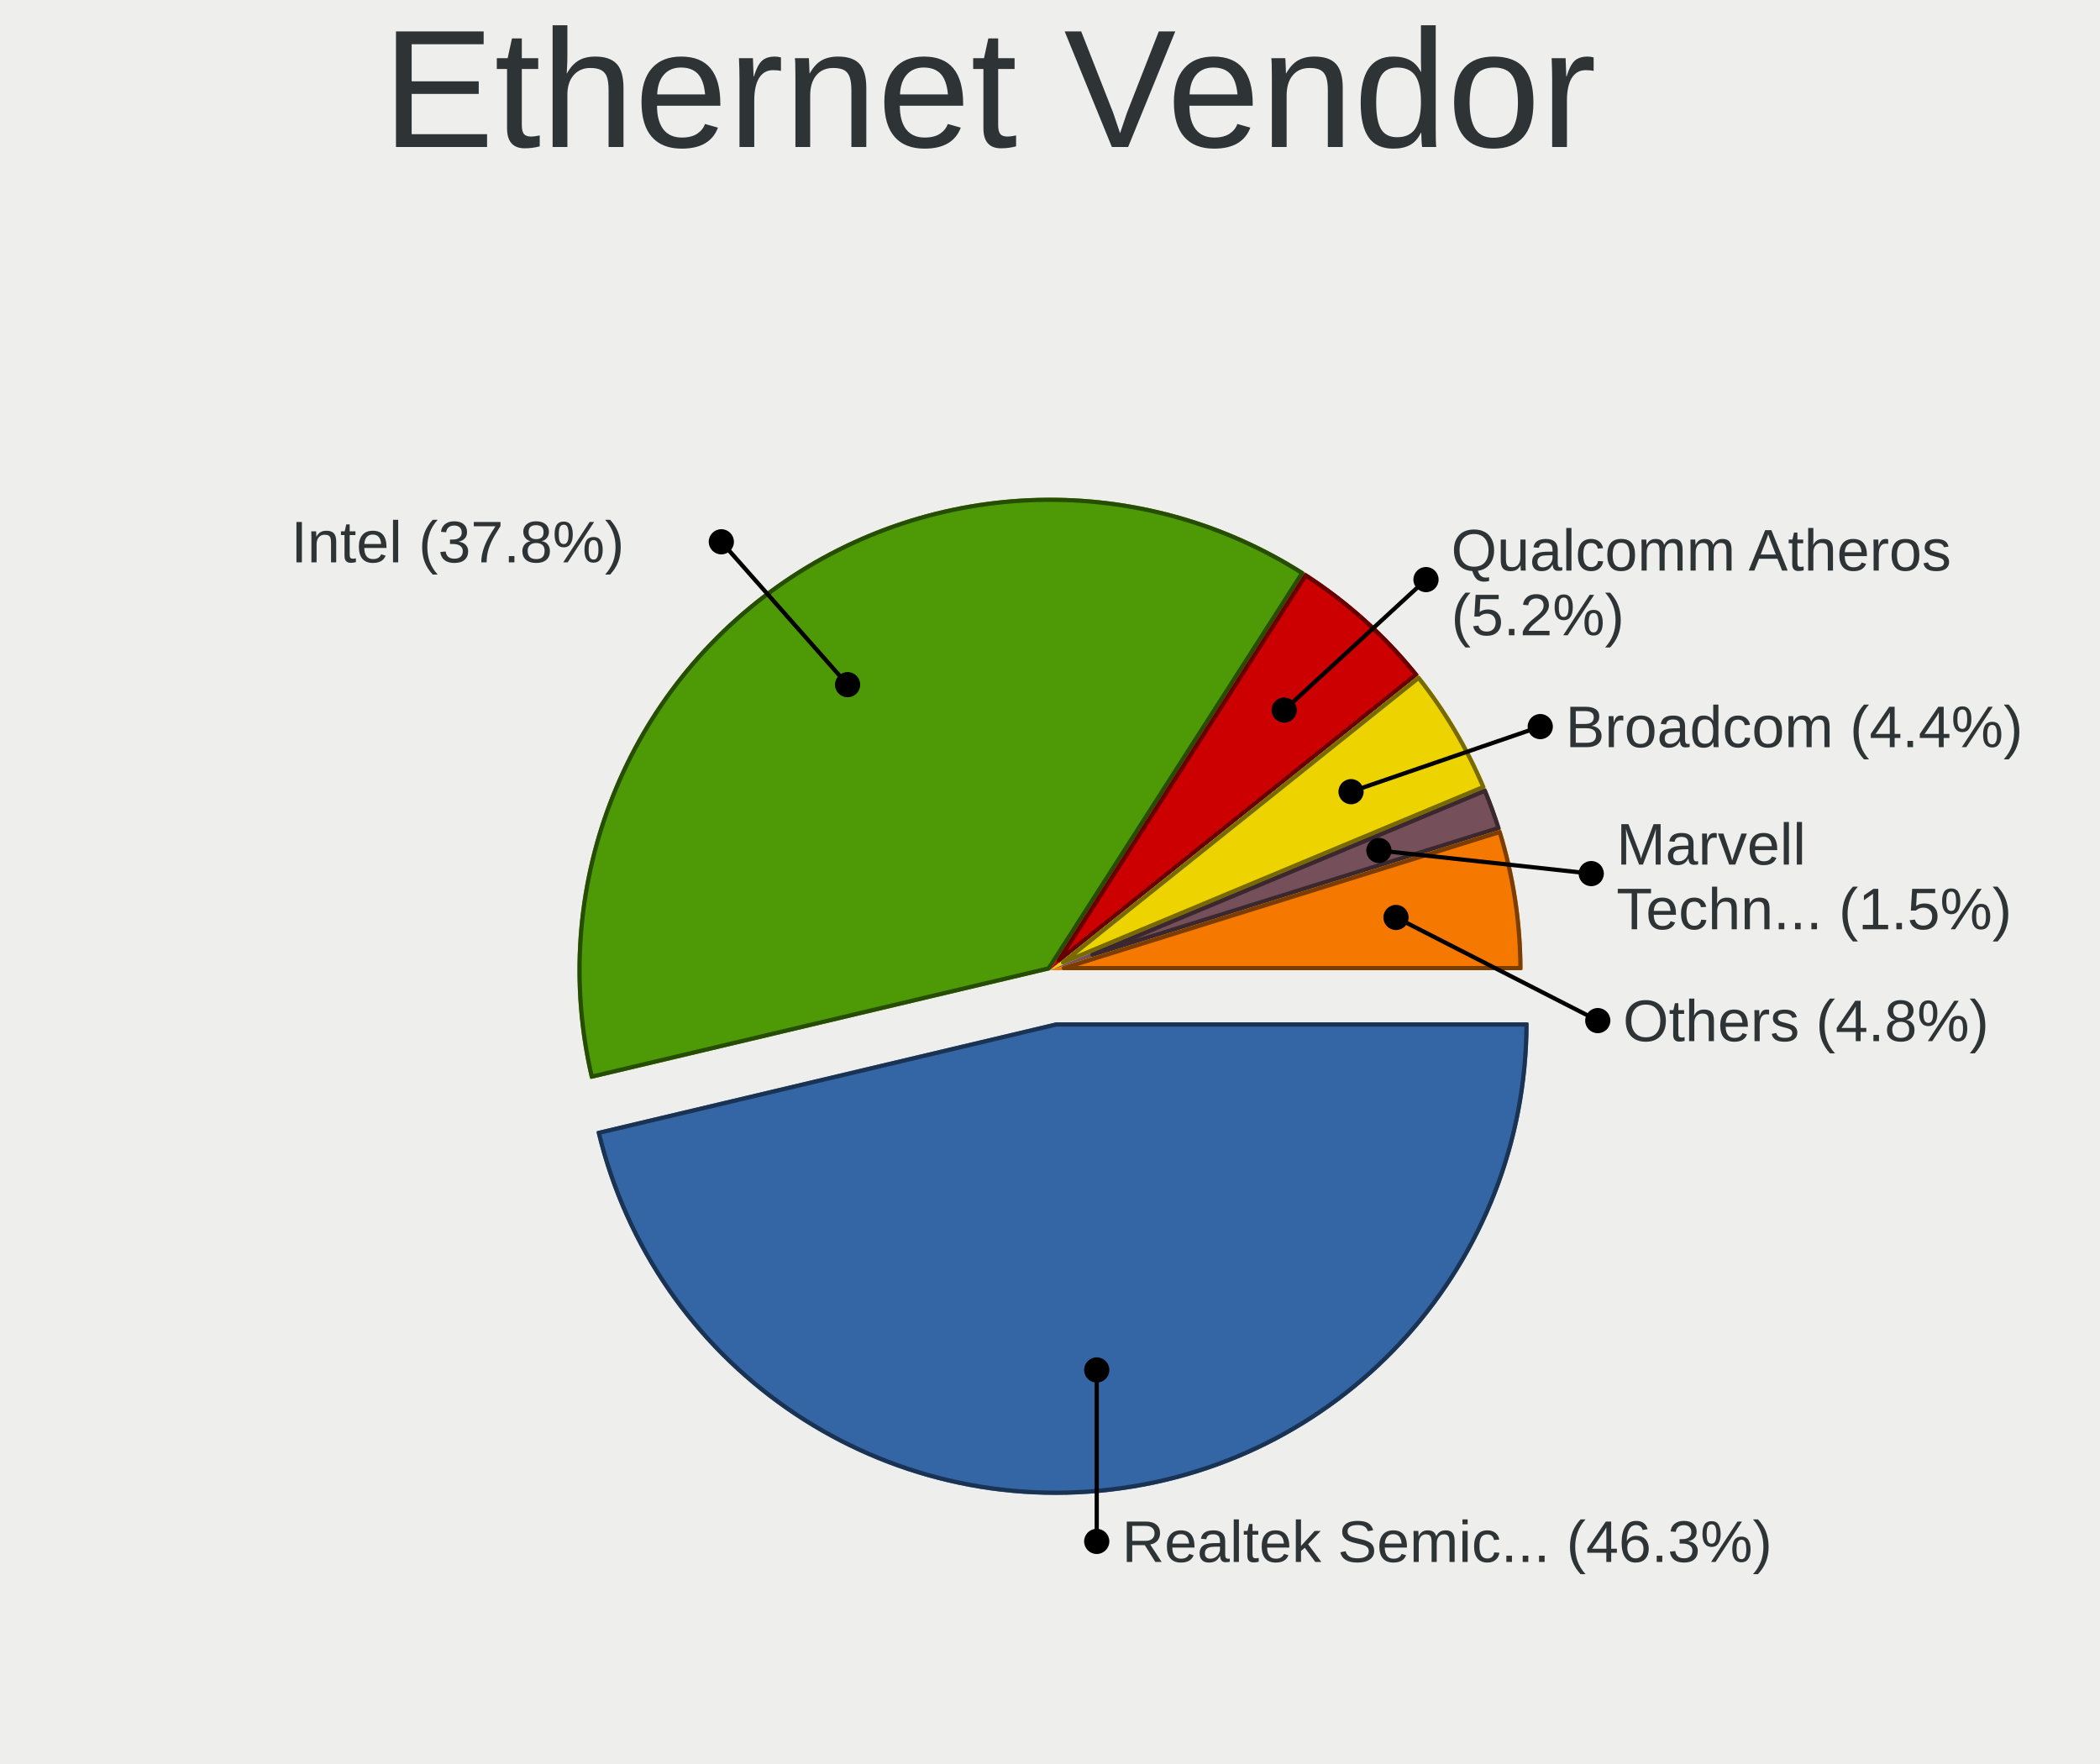
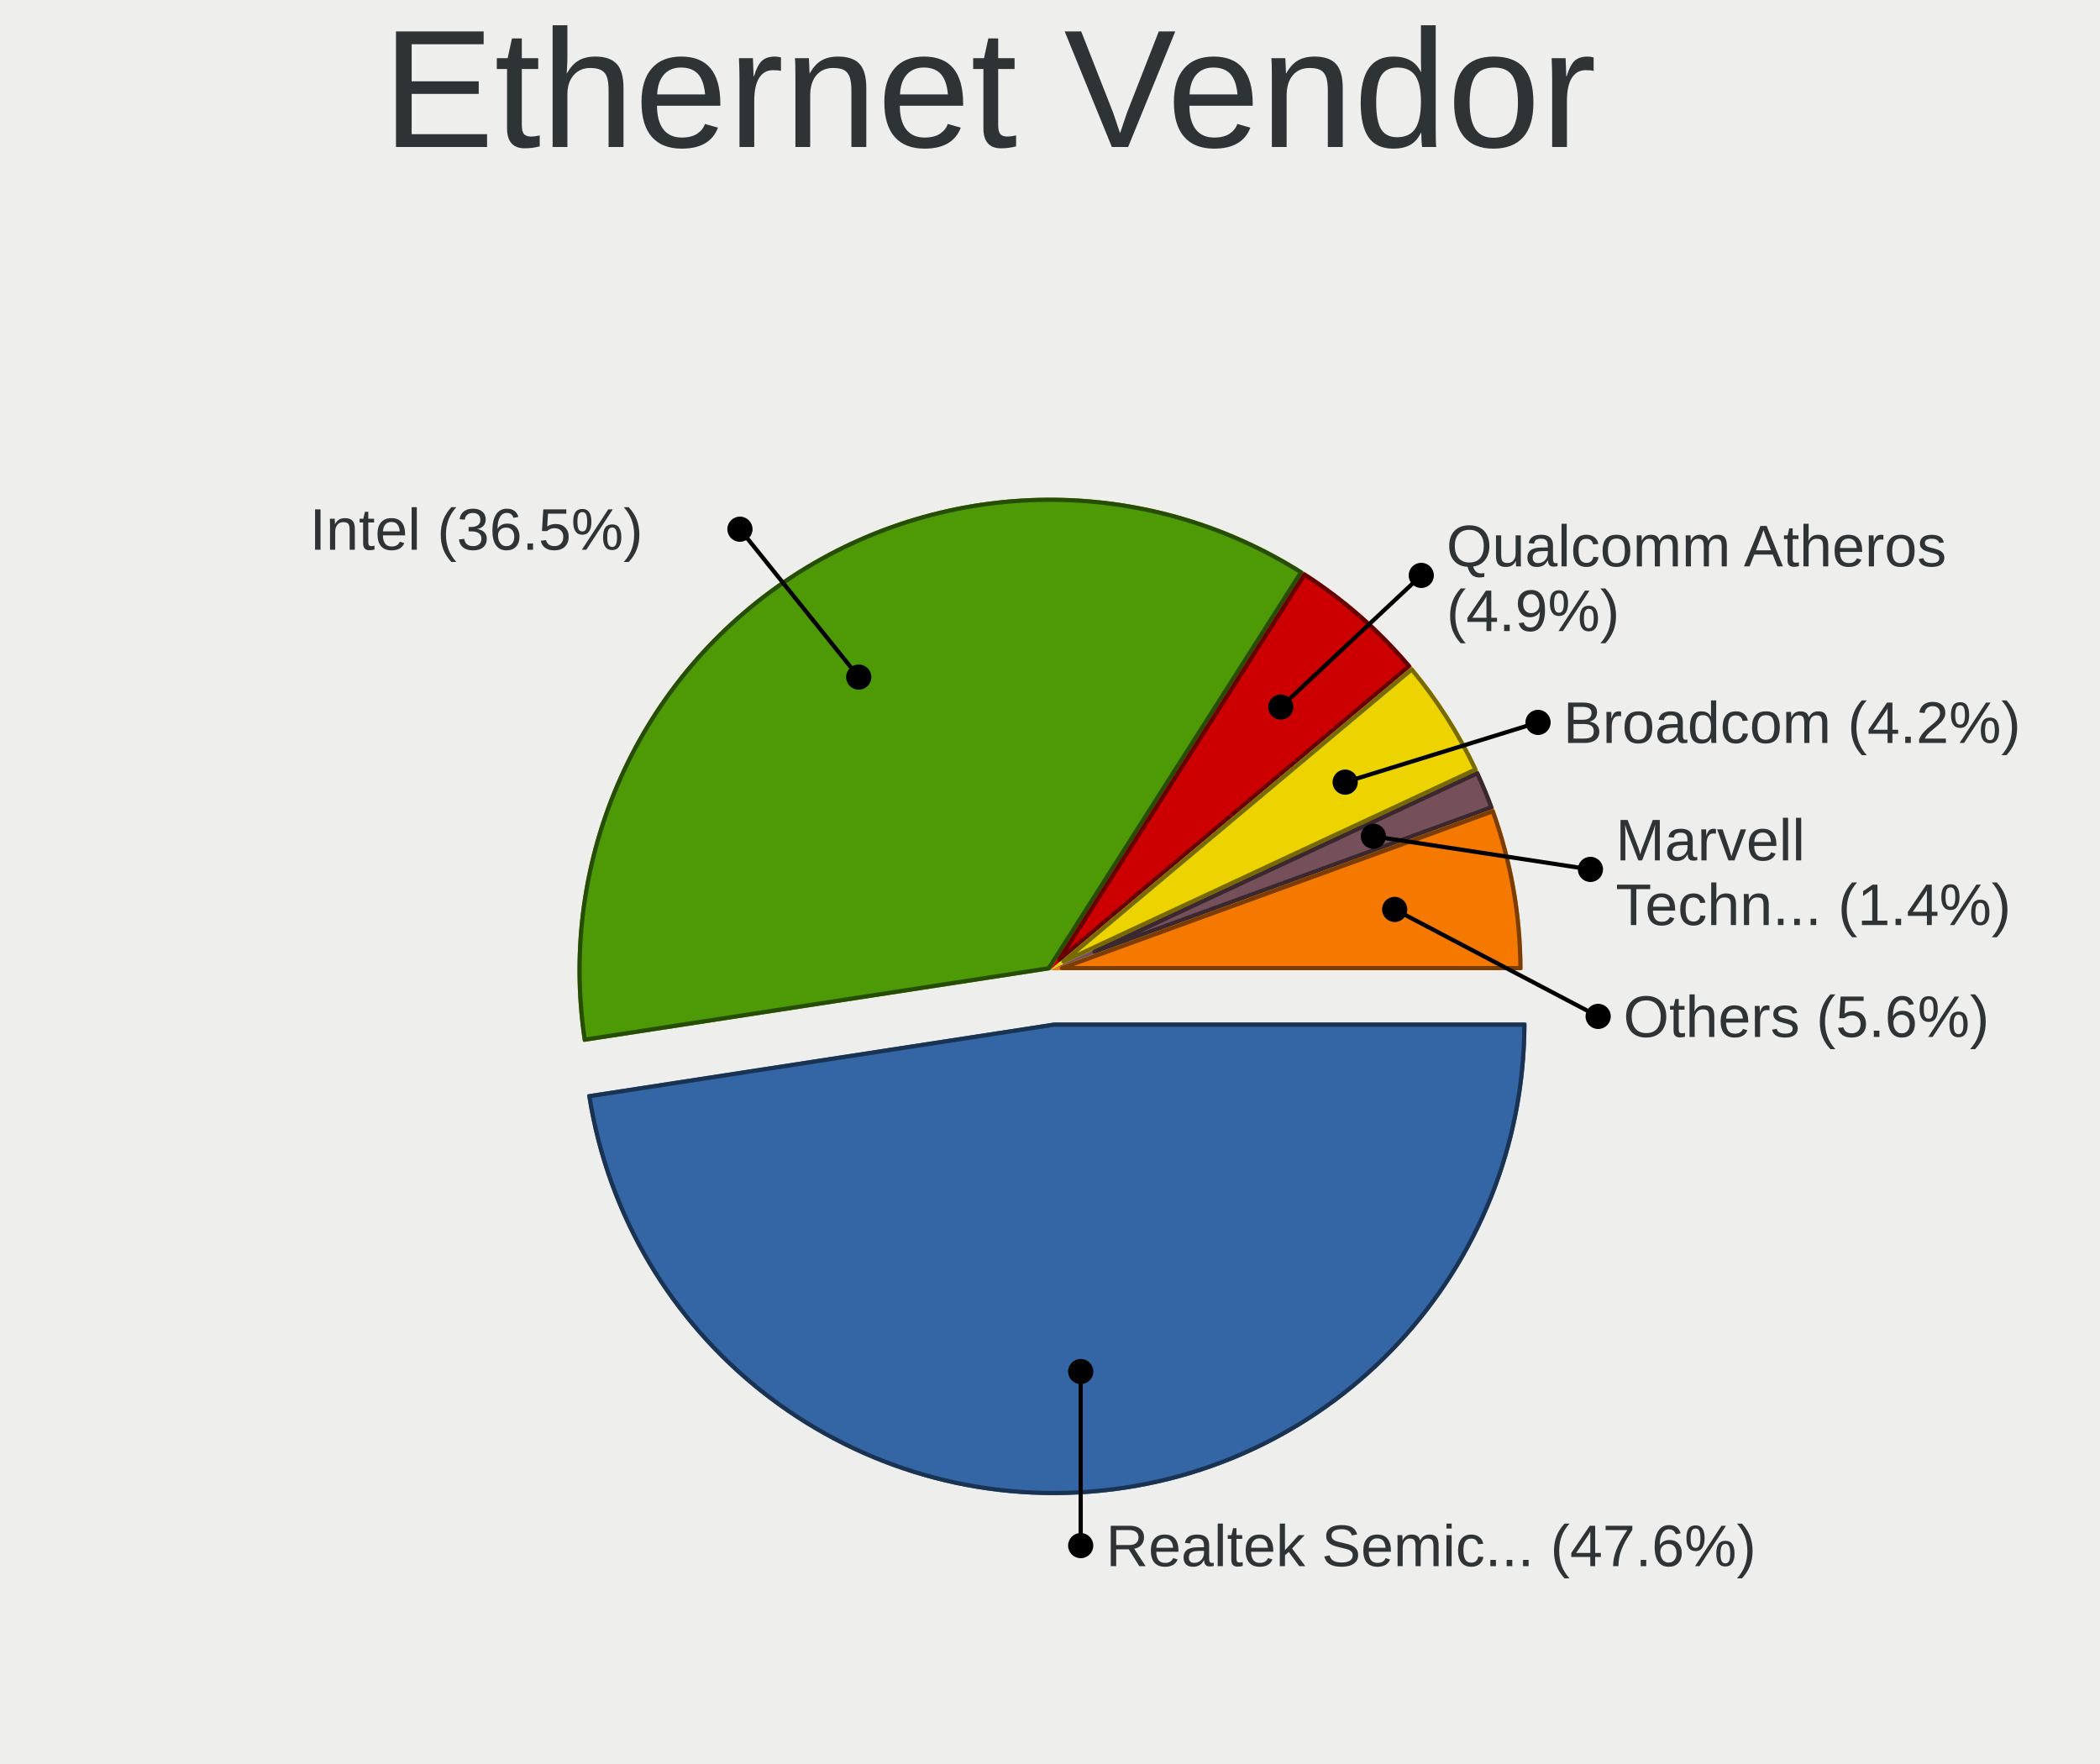
<svg xmlns="http://www.w3.org/2000/svg" width="500" height="420" version="1.0" id="ezcGraph">
  <defs />
  <g id="ezcGraphChart" color-rendering="optimizeQuality" shape-rendering="geometricPrecision" text-rendering="optimizeLegibility">
    <path d=" M 0,420 L 0,0 L 500,0 L 500,420 L 0,420 z " style="fill: #eeeeec; fill-opacity: 1.00; stroke: none;" id="ezcGraphPolygon_1" />
    <path d=" M 0,42 L 0,0 L 500,0 L 500,42 L 0,42 z " style="fill: #000000; fill-opacity: 0.00; stroke: none;" id="ezcGraphPolygon_2" />
-     <path d="M 251.45,243.42 L 363.95,243.42 A 112.50,112.50 0 0,1 141.98,269.36 z" style="fill: #3465a4; fill-opacity: 1.00; stroke: none; cursor: pointer;" id="ezcGraphCircleSector_4" />
-     <path d="M 251.51,243.92 L 363.45,243.92 A 112.00,112.00 0 0,1 142.59,269.73 z" style="fill: none; stroke: #1a3352; stroke-width: 1; stroke-opacity: 1.00; stroke-linecap: round; stroke-linejoin: round;" id="ezcGraphCircleSector_5" />
-     <path d="M 250.00,231.00 L 140.53,256.94 A 112.50,112.50 0 0,1 310.72,136.29 z" style="fill: #4e9a06; fill-opacity: 1.00; stroke: none; cursor: pointer;" id="ezcGraphCircleSector_6" />
-     <path d="M 249.69,230.56 L 140.90,256.34 A 112.00,112.00 0 0,1 310.03,136.45 z" style="fill: none; stroke: #274d03; stroke-width: 1; stroke-opacity: 1.00; stroke-linecap: round; stroke-linejoin: round;" id="ezcGraphCircleSector_7" />
-     <path d="M 250.00,231.00 L 310.72,136.29 A 112.50,112.50 0 0,1 337.84,160.71 z" style="fill: #cc0000; fill-opacity: 1.00; stroke: none; cursor: pointer;" id="ezcGraphCircleSector_8" />
-     <path d="M 252.06,228.71 L 310.87,136.99 A 112.00,112.00 0 0,1 337.14,160.63 z" style="fill: none; stroke: #660000; stroke-width: 1; stroke-opacity: 1.00; stroke-linecap: round; stroke-linejoin: round;" id="ezcGraphCircleSector_9" />
-     <path d="M 250.00,231.00 L 337.84,160.71 A 112.50,112.50 0 0,1 353.81,187.65 z" style="fill: #edd400; fill-opacity: 1.00; stroke: none; cursor: pointer;" id="ezcGraphCircleSector_10" />
-     <path d="M 253.09,229.17 L 337.76,161.41 A 112.00,112.00 0 0,1 353.16,187.38 z" style="fill: none; stroke: #776a00; stroke-width: 1; stroke-opacity: 1.00; stroke-linecap: round; stroke-linejoin: round;" id="ezcGraphCircleSector_11" />
-     <path d="M 250.00,231.00 L 353.81,187.65 A 112.50,112.50 0 0,1 357.39,197.48 z" style="fill: #75505b; fill-opacity: 1.00; stroke: none; cursor: pointer;" id="ezcGraphCircleSector_12" />
-     <path d="M 260.10,227.32 L 353.54,188.30 A 112.00,112.00 0 0,1 356.76,197.15 z" style="fill: none; stroke: #3b282e; stroke-width: 1; stroke-opacity: 1.00; stroke-linecap: round; stroke-linejoin: round;" id="ezcGraphCircleSector_13" />
-     <path d="M 250.00,231.00 L 357.39,197.48 A 112.50,112.50 0 0,1 362.50,231.00 z" style="fill: #f57900; fill-opacity: 1.00; stroke: none;" id="ezcGraphCircleSector_14" />
-     <path d="M 253.28,230.50 L 357.06,198.11 A 112.00,112.00 0 0,1 362.00,230.50 z" style="fill: none; stroke: #7b3d00; stroke-width: 1; stroke-opacity: 1.00; stroke-linecap: round; stroke-linejoin: round;" id="ezcGraphCircleSector_15" />
-     <path d=" M 201.806,163.017 L 171.744,129" style="fill: none; stroke: #000000; stroke-width: 1; stroke-opacity: 1.00; stroke-linecap: round; stroke-linejoin: round;" id="ezcGraphLine_16" />
-     <ellipse cx="201.806" cy="163.017" rx="3" ry="3" style="fill: #000000; fill-opacity: 1.00; stroke: none;" id="ezcGraphCircle_17" />
-     <ellipse cx="171.744" cy="129" rx="3" ry="3" style="fill: #000000; fill-opacity: 1.00; stroke: none;" id="ezcGraphCircle_18" />
-     <path d=" M 305.761,169.071 L 339.522,138" style="fill: none; stroke: #000000; stroke-width: 1; stroke-opacity: 1.00; stroke-linecap: round; stroke-linejoin: round;" id="ezcGraphLine_20" />
-     <ellipse cx="305.761" cy="169.071" rx="3" ry="3" style="fill: #000000; fill-opacity: 1.00; stroke: none;" id="ezcGraphCircle_21" />
-     <ellipse cx="339.522" cy="138" rx="3" ry="3" style="fill: #000000; fill-opacity: 1.00; stroke: none;" id="ezcGraphCircle_22" />
-     <path d=" M 321.679,188.496 L 366.729,173" style="fill: none; stroke: #000000; stroke-width: 1; stroke-opacity: 1.00; stroke-linecap: round; stroke-linejoin: round;" id="ezcGraphLine_24" />
-     <ellipse cx="321.679" cy="188.496" rx="3" ry="3" style="fill: #000000; fill-opacity: 1.00; stroke: none;" id="ezcGraphCircle_25" />
-     <ellipse cx="366.729" cy="173" rx="3" ry="3" style="fill: #000000; fill-opacity: 1.00; stroke: none;" id="ezcGraphCircle_26" />
-     <path d=" M 328.308,202.498 L 378.866,208" style="fill: none; stroke: #000000; stroke-width: 1; stroke-opacity: 1.00; stroke-linecap: round; stroke-linejoin: round;" id="ezcGraphLine_28" />
-     <ellipse cx="328.308" cy="202.498" rx="3" ry="3" style="fill: #000000; fill-opacity: 1.00; stroke: none;" id="ezcGraphCircle_29" />
-     <ellipse cx="378.866" cy="208" rx="3" ry="3" style="fill: #000000; fill-opacity: 1.00; stroke: none;" id="ezcGraphCircle_30" />
-     <path d=" M 332.382,218.443 L 380.423,243" style="fill: none; stroke: #000000; stroke-width: 1; stroke-opacity: 1.00; stroke-linecap: round; stroke-linejoin: round;" id="ezcGraphLine_32" />
-     <ellipse cx="332.382" cy="218.443" rx="3" ry="3" style="fill: #000000; fill-opacity: 1.00; stroke: none;" id="ezcGraphCircle_33" />
-     <ellipse cx="380.423" cy="243" rx="3" ry="3" style="fill: #000000; fill-opacity: 1.00; stroke: none;" id="ezcGraphCircle_34" />
-     <path d=" M 261.126,326.185 L 261.126,367" style="fill: none; stroke: #000000; stroke-width: 1; stroke-opacity: 1.00; stroke-linecap: round; stroke-linejoin: round;" id="ezcGraphLine_36" />
-     <ellipse cx="261.126" cy="326.185" rx="3" ry="3" style="fill: #000000; fill-opacity: 1.00; stroke: none;" id="ezcGraphCircle_37" />
-     <ellipse cx="261.126" cy="367" rx="3" ry="3" style="fill: #000000; fill-opacity: 1.00; stroke: none;" id="ezcGraphCircle_38" />
+     <path d="M 250.95,243.46 L 363.45,243.46 A 112.50,112.50 0 0,1 139.76,260.58 z" style="fill: #3465a4; fill-opacity: 1.00; stroke: none; cursor: pointer;" id="ezcGraphCircleSector_4" />
+     <path d="M 250.99,243.96 L 362.95,243.96 A 112.00,112.00 0 0,1 140.33,261.00 z" style="fill: none; stroke: #1a3352; stroke-width: 1; stroke-opacity: 1.00; stroke-linecap: round; stroke-linejoin: round;" id="ezcGraphCircleSector_5" />
+     <path d="M 250.00,231.00 L 138.81,248.11 A 112.50,112.50 0 0,1 310.45,136.12 z" style="fill: #4e9a06; fill-opacity: 1.00; stroke: none; cursor: pointer;" id="ezcGraphCircleSector_6" />
+     <path d="M 249.70,230.54 L 139.23,247.54 A 112.00,112.00 0 0,1 309.76,136.27 z" style="fill: none; stroke: #274d03; stroke-width: 1; stroke-opacity: 1.00; stroke-linecap: round; stroke-linejoin: round;" id="ezcGraphCircleSector_7" />
+     <path d="M 250.00,231.00 L 310.45,136.12 A 112.50,112.50 0 0,1 336.18,158.69 z" style="fill: #cc0000; fill-opacity: 1.00; stroke: none; cursor: pointer;" id="ezcGraphCircleSector_8" />
+     <path d="M 252.17,228.53 L 310.60,136.81 A 112.00,112.00 0 0,1 335.48,158.62 z" style="fill: none; stroke: #660000; stroke-width: 1; stroke-opacity: 1.00; stroke-linecap: round; stroke-linejoin: round;" id="ezcGraphCircleSector_9" />
+     <path d="M 250.00,231.00 L 336.18,158.69 A 112.50,112.50 0 0,1 351.96,183.46 z" style="fill: #edd400; fill-opacity: 1.00; stroke: none; cursor: pointer;" id="ezcGraphCircleSector_10" />
+     <path d="M 253.23,228.94 L 336.12,159.39 A 112.00,112.00 0 0,1 351.30,183.21 z" style="fill: none; stroke: #776a00; stroke-width: 1; stroke-opacity: 1.00; stroke-linecap: round; stroke-linejoin: round;" id="ezcGraphCircleSector_11" />
+     <path d="M 250.00,231.00 L 351.96,183.46 A 112.50,112.50 0 0,1 355.72,192.52 z" style="fill: #75505b; fill-opacity: 1.00; stroke: none; cursor: pointer;" id="ezcGraphCircleSector_12" />
+     <path d="M 260.59,226.61 L 351.72,184.12 A 112.00,112.00 0 0,1 355.07,192.22 z" style="fill: none; stroke: #3b282e; stroke-width: 1; stroke-opacity: 1.00; stroke-linecap: round; stroke-linejoin: round;" id="ezcGraphCircleSector_13" />
+     <path d="M 250.00,231.00 L 355.72,192.52 A 112.50,112.50 0 0,1 362.50,231.00 z" style="fill: #f57900; fill-opacity: 1.00; stroke: none;" id="ezcGraphCircleSector_14" />
+     <path d="M 252.84,230.50 L 355.42,193.16 A 112.00,112.00 0 0,1 362.00,230.50 z" style="fill: none; stroke: #7b3d00; stroke-width: 1; stroke-opacity: 1.00; stroke-linecap: round; stroke-linejoin: round;" id="ezcGraphCircleSector_15" />
+     <path d=" M 204.461,161.21 L 176.177,126" style="fill: none; stroke: #000000; stroke-width: 1; stroke-opacity: 1.00; stroke-linecap: round; stroke-linejoin: round;" id="ezcGraphLine_16" />
+     <ellipse cx="204.461" cy="161.21" rx="3" ry="3" style="fill: #000000; fill-opacity: 1.00; stroke: none;" id="ezcGraphCircle_17" />
+     <ellipse cx="176.177" cy="126" rx="3" ry="3" style="fill: #000000; fill-opacity: 1.00; stroke: none;" id="ezcGraphCircle_18" />
+     <path d=" M 304.945,168.347 L 338.395,137" style="fill: none; stroke: #000000; stroke-width: 1; stroke-opacity: 1.00; stroke-linecap: round; stroke-linejoin: round;" id="ezcGraphLine_20" />
+     <ellipse cx="304.945" cy="168.347" rx="3" ry="3" style="fill: #000000; fill-opacity: 1.00; stroke: none;" id="ezcGraphCircle_21" />
+     <ellipse cx="338.395" cy="137" rx="3" ry="3" style="fill: #000000; fill-opacity: 1.00; stroke: none;" id="ezcGraphCircle_22" />
+     <path d=" M 320.283,186.225 L 366.2,172" style="fill: none; stroke: #000000; stroke-width: 1; stroke-opacity: 1.00; stroke-linecap: round; stroke-linejoin: round;" id="ezcGraphLine_24" />
+     <ellipse cx="320.283" cy="186.225" rx="3" ry="3" style="fill: #000000; fill-opacity: 1.00; stroke: none;" id="ezcGraphCircle_25" />
+     <ellipse cx="366.2" cy="172" rx="3" ry="3" style="fill: #000000; fill-opacity: 1.00; stroke: none;" id="ezcGraphCircle_26" />
+     <path d=" M 326.99,199.11 L 378.674,207" style="fill: none; stroke: #000000; stroke-width: 1; stroke-opacity: 1.00; stroke-linecap: round; stroke-linejoin: round;" id="ezcGraphLine_28" />
+     <ellipse cx="326.99" cy="199.11" rx="3" ry="3" style="fill: #000000; fill-opacity: 1.00; stroke: none;" id="ezcGraphCircle_29" />
+     <ellipse cx="378.674" cy="207" rx="3" ry="3" style="fill: #000000; fill-opacity: 1.00; stroke: none;" id="ezcGraphCircle_30" />
+     <path d=" M 332.067,216.529 L 380.515,242" style="fill: none; stroke: #000000; stroke-width: 1; stroke-opacity: 1.00; stroke-linecap: round; stroke-linejoin: round;" id="ezcGraphLine_32" />
+     <ellipse cx="332.067" cy="216.529" rx="3" ry="3" style="fill: #000000; fill-opacity: 1.00; stroke: none;" id="ezcGraphCircle_33" />
+     <ellipse cx="380.515" cy="242" rx="3" ry="3" style="fill: #000000; fill-opacity: 1.00; stroke: none;" id="ezcGraphCircle_34" />
+     <path d=" M 257.31,326.554 L 257.31,368" style="fill: none; stroke: #000000; stroke-width: 1; stroke-opacity: 1.00; stroke-linecap: round; stroke-linejoin: round;" id="ezcGraphLine_36" />
+     <ellipse cx="257.31" cy="326.554" rx="3" ry="3" style="fill: #000000; fill-opacity: 1.00; stroke: none;" id="ezcGraphCircle_37" />
+     <ellipse cx="257.31" cy="368" rx="3" ry="3" style="fill: #000000; fill-opacity: 1.00; stroke: none;" id="ezcGraphCircle_38" />
    <g id="ezcGraphTextBox_3">
      <path d=" M 90.5,42 L 90.5,0.5 L 410,0.5 L 410,42 L 90.5,42 z " style="fill: #ffffff; fill-opacity: 0.00; stroke: none;" id="ezcGraphPolygon_40" />
      <text id="ezcGraphTextBox_3_text" x="91" text-length="318px" y="35" style="font-size: 40px; font-family: 'Arial'; fill: #2e3436; fill-opacity: 1.00; stroke: none;">Ethernet Vendor</text>
    </g>
    <g id="ezcGraphTextBox_19" style=" cursor: pointer;">
-       <path d=" M 68.784,137 L 68.784,121.5 L 166.744,121.5 L 166.744,137 L 68.784,137 z " style="fill: #ffffff; fill-opacity: 0.00; stroke: none;" id="ezcGraphPolygon_41" />
-       <text id="ezcGraphTextBox_19_text" x="69.284" text-length="96.46px" y="133.9" style="font-size: 14px; font-family: 'Arial'; fill: #2e3436; fill-opacity: 1.00; stroke: none;">Intel (37.8%)</text>
+       <path d=" M 73.217,134 L 73.217,118.5 L 171.177,118.5 L 171.177,134 L 73.217,134 z " style="fill: #ffffff; fill-opacity: 0.00; stroke: none;" id="ezcGraphPolygon_41" />
+       <text id="ezcGraphTextBox_19_text" x="73.717" text-length="96.46px" y="130.9" style="font-size: 14px; font-family: 'Arial'; fill: #2e3436; fill-opacity: 1.00; stroke: none;">Intel (36.5%)</text>
    </g>
    <g id="ezcGraphTextBox_23" style=" cursor: pointer;">
-       <path d=" M 345.022,153.05 L 345.022,123.45 L 465.243,123.45 L 465.243,153.05 L 345.022,153.05 z " style="fill: #ffffff; fill-opacity: 0.00; stroke: none;" id="ezcGraphPolygon_42" />
-       <text id="ezcGraphTextBox_23_text" x="345.522" text-length="118.72px" y="135.85" style="font-size: 14px; font-family: 'Arial'; fill: #2e3436; fill-opacity: 1.00; stroke: none;">Qualcomm Atheros</text>
-       <text id="ezcGraphTextBox_23_text" x="345.522" text-length="44.52px" y="151.25" style="font-size: 14px; font-family: 'Arial'; fill: #2e3436; fill-opacity: 1.00; stroke: none;">(5.2%)</text>
+       <path d=" M 343.895,152.05 L 343.895,122.45 L 464.115,122.45 L 464.115,152.05 L 343.895,152.05 z " style="fill: #ffffff; fill-opacity: 0.00; stroke: none;" id="ezcGraphPolygon_42" />
+       <text id="ezcGraphTextBox_23_text" x="344.395" text-length="118.72px" y="134.85" style="font-size: 14px; font-family: 'Arial'; fill: #2e3436; fill-opacity: 1.00; stroke: none;">Qualcomm Atheros</text>
+       <text id="ezcGraphTextBox_23_text" x="344.395" text-length="44.52px" y="150.25" style="font-size: 14px; font-family: 'Arial'; fill: #2e3436; fill-opacity: 1.00; stroke: none;">(4.9%)</text>
    </g>
    <g id="ezcGraphTextBox_27" style=" cursor: pointer;">
-       <path d=" M 372.229,181 L 372.229,165.5 L 485.029,165.5 L 485.029,181 L 372.229,181 z " style="fill: #ffffff; fill-opacity: 0.00; stroke: none;" id="ezcGraphPolygon_43" />
-       <text id="ezcGraphTextBox_27_text" x="372.729" text-length="111.3px" y="177.9" style="font-size: 14px; font-family: 'Arial'; fill: #2e3436; fill-opacity: 1.00; stroke: none;">Broadcom (4.4%)</text>
+       <path d=" M 371.7,180 L 371.7,164.5 L 484.5,164.5 L 484.5,180 L 371.7,180 z " style="fill: #ffffff; fill-opacity: 0.00; stroke: none;" id="ezcGraphPolygon_43" />
+       <text id="ezcGraphTextBox_27_text" x="372.2" text-length="111.3px" y="176.9" style="font-size: 14px; font-family: 'Arial'; fill: #2e3436; fill-opacity: 1.00; stroke: none;">Broadcom (4.2%)</text>
    </g>
    <g id="ezcGraphTextBox_31" style=" cursor: pointer;">
-       <path d=" M 384.366,223.05 L 384.366,193.45 L 497.166,193.45 L 497.166,223.05 L 384.366,223.05 z " style="fill: #ffffff; fill-opacity: 0.00; stroke: none;" id="ezcGraphPolygon_44" />
-       <text id="ezcGraphTextBox_31_text" x="384.866" text-length="51.94px" y="205.85" style="font-size: 14px; font-family: 'Arial'; fill: #2e3436; fill-opacity: 1.00; stroke: none;">Marvell</text>
-       <text id="ezcGraphTextBox_31_text" x="384.866" text-length="111.3px" y="221.25" style="font-size: 14px; font-family: 'Arial'; fill: #2e3436; fill-opacity: 1.00; stroke: none;">Techn... (1.5%)</text>
+       <path d=" M 384.174,222.05 L 384.174,192.45 L 496.974,192.45 L 496.974,222.05 L 384.174,222.05 z " style="fill: #ffffff; fill-opacity: 0.00; stroke: none;" id="ezcGraphPolygon_44" />
+       <text id="ezcGraphTextBox_31_text" x="384.674" text-length="51.94px" y="204.85" style="font-size: 14px; font-family: 'Arial'; fill: #2e3436; fill-opacity: 1.00; stroke: none;">Marvell</text>
+       <text id="ezcGraphTextBox_31_text" x="384.674" text-length="111.3px" y="220.25" style="font-size: 14px; font-family: 'Arial'; fill: #2e3436; fill-opacity: 1.00; stroke: none;">Techn... (1.4%)</text>
    </g>
    <g id="ezcGraphTextBox_35">
-       <path d=" M 385.923,251 L 385.923,235.5 L 483.883,235.5 L 483.883,251 L 385.923,251 z " style="fill: #ffffff; fill-opacity: 0.00; stroke: none;" id="ezcGraphPolygon_45" />
-       <text id="ezcGraphTextBox_35_text" x="386.423" text-length="96.46px" y="247.9" style="font-size: 14px; font-family: 'Arial'; fill: #2e3436; fill-opacity: 1.00; stroke: none;">Others (4.8%)</text>
+       <path d=" M 386.015,250 L 386.015,234.5 L 483.975,234.5 L 483.975,250 L 386.015,250 z " style="fill: #ffffff; fill-opacity: 0.00; stroke: none;" id="ezcGraphPolygon_45" />
+       <text id="ezcGraphTextBox_35_text" x="386.515" text-length="96.46px" y="246.9" style="font-size: 14px; font-family: 'Arial'; fill: #2e3436; fill-opacity: 1.00; stroke: none;">Others (5.6%)</text>
    </g>
    <g id="ezcGraphTextBox_39" style=" cursor: pointer;">
-       <path d=" M 266.626,375 L 266.626,359.5 L 446.206,359.5 L 446.206,375 L 266.626,375 z " style="fill: #ffffff; fill-opacity: 0.00; stroke: none;" id="ezcGraphPolygon_46" />
-       <text id="ezcGraphTextBox_39_text" x="267.126" text-length="178.08px" y="371.9" style="font-size: 14px; font-family: 'Arial'; fill: #2e3436; fill-opacity: 1.00; stroke: none;">Realtek Semic... (46.3%)</text>
+       <path d=" M 262.81,376 L 262.81,360.5 L 442.39,360.5 L 442.39,376 L 262.81,376 z " style="fill: #ffffff; fill-opacity: 0.00; stroke: none;" id="ezcGraphPolygon_46" />
+       <text id="ezcGraphTextBox_39_text" x="263.31" text-length="178.08px" y="372.9" style="font-size: 14px; font-family: 'Arial'; fill: #2e3436; fill-opacity: 1.00; stroke: none;">Realtek Semic... (47.6%)</text>
    </g>
  </g>
</svg>
